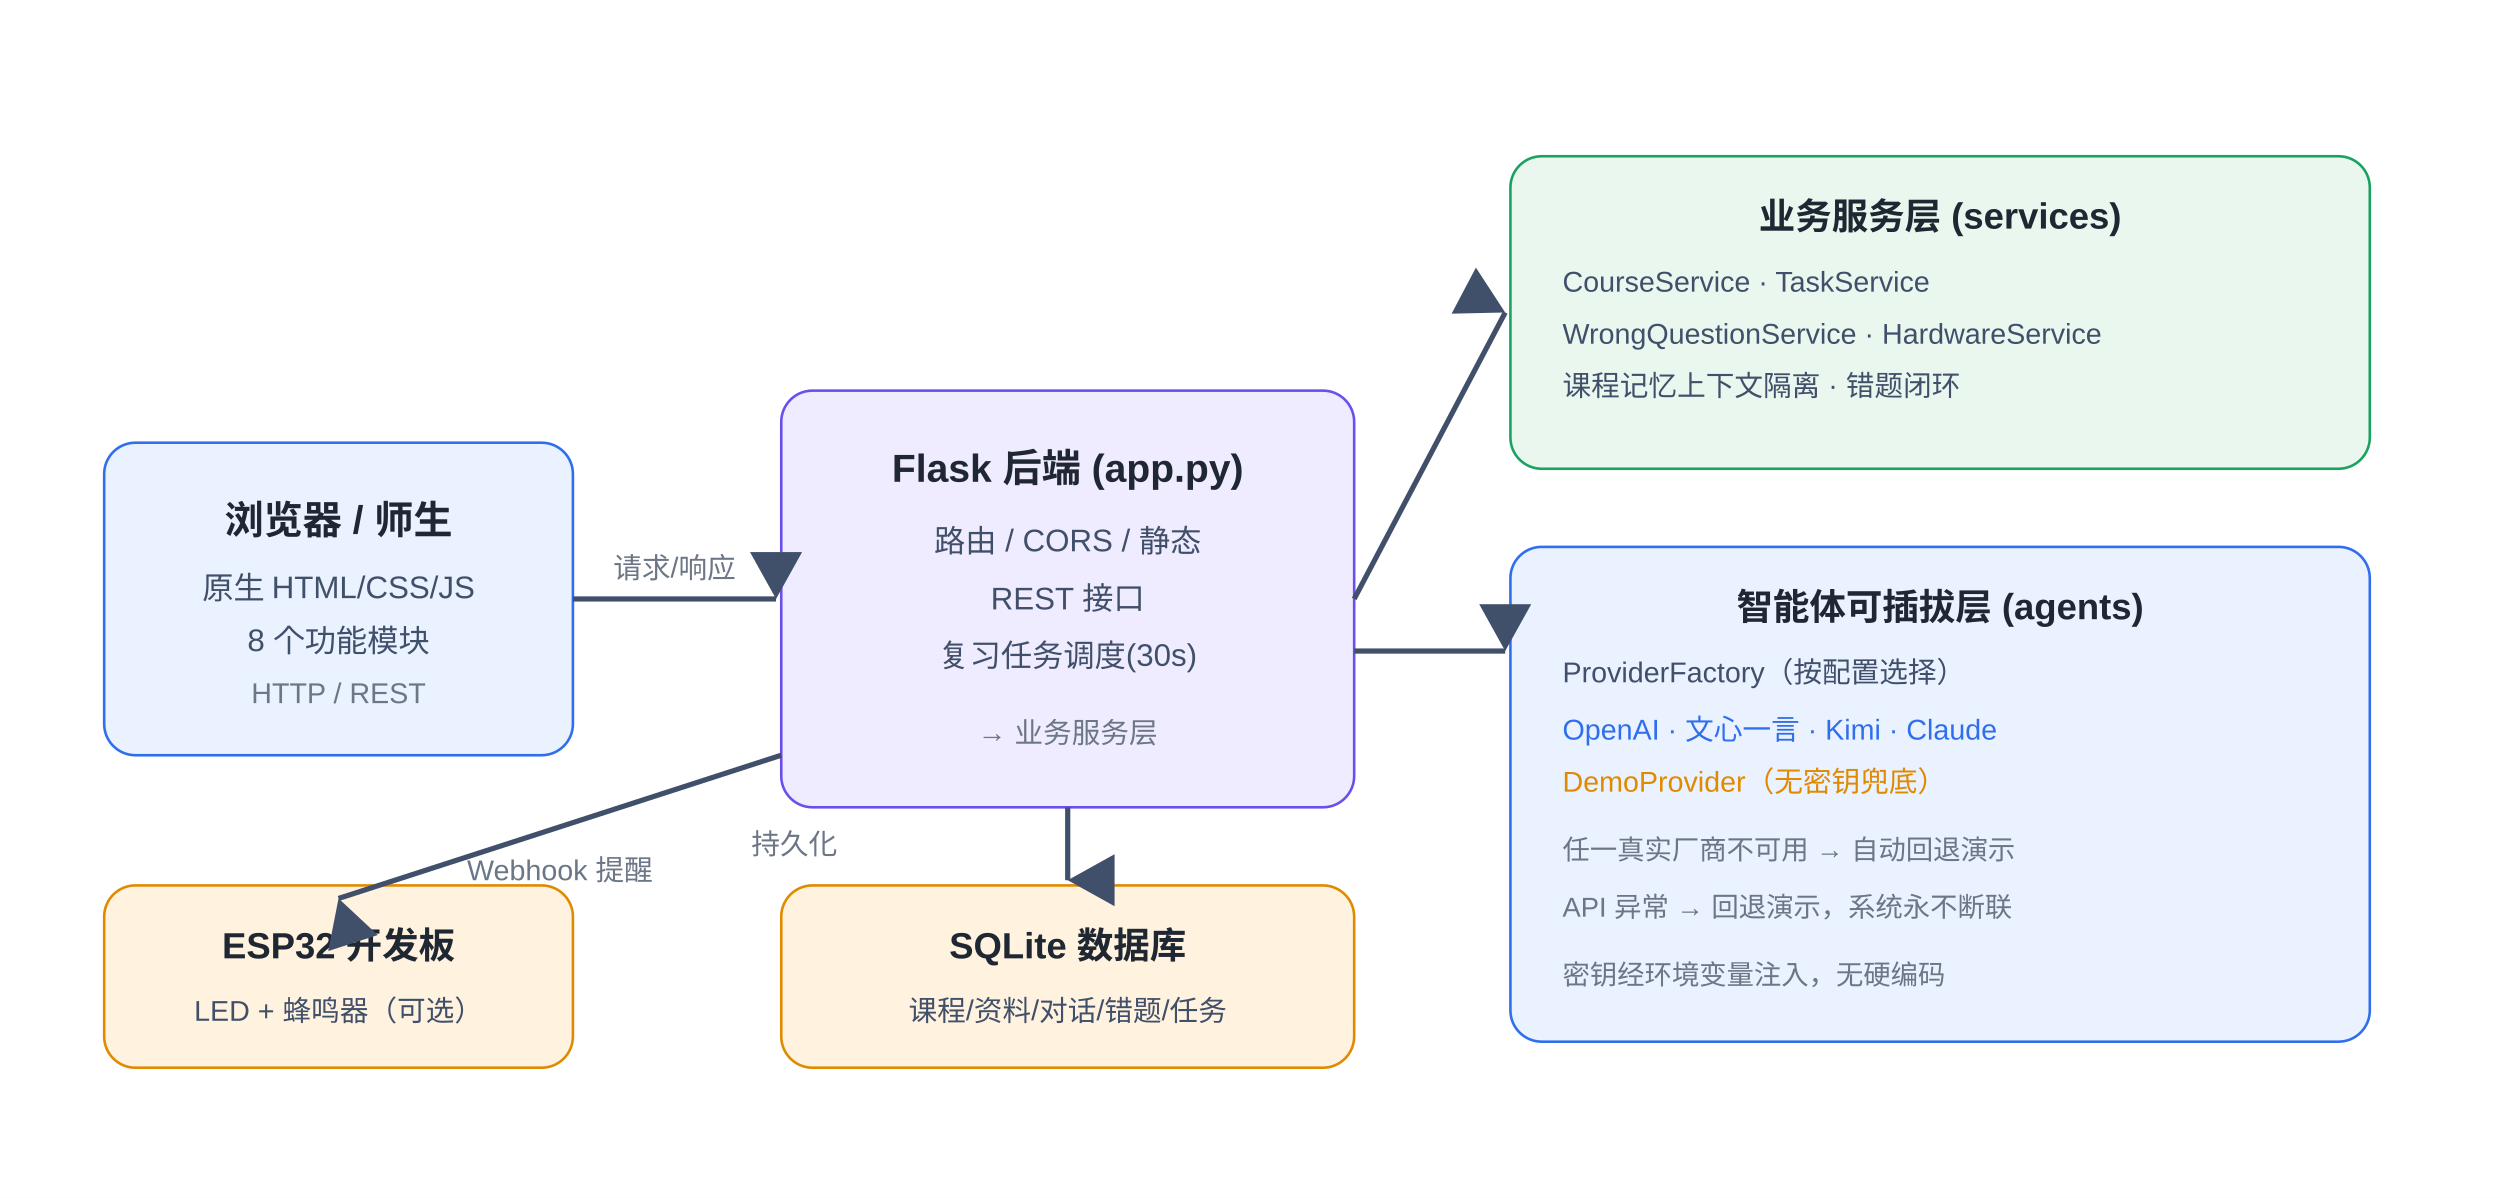
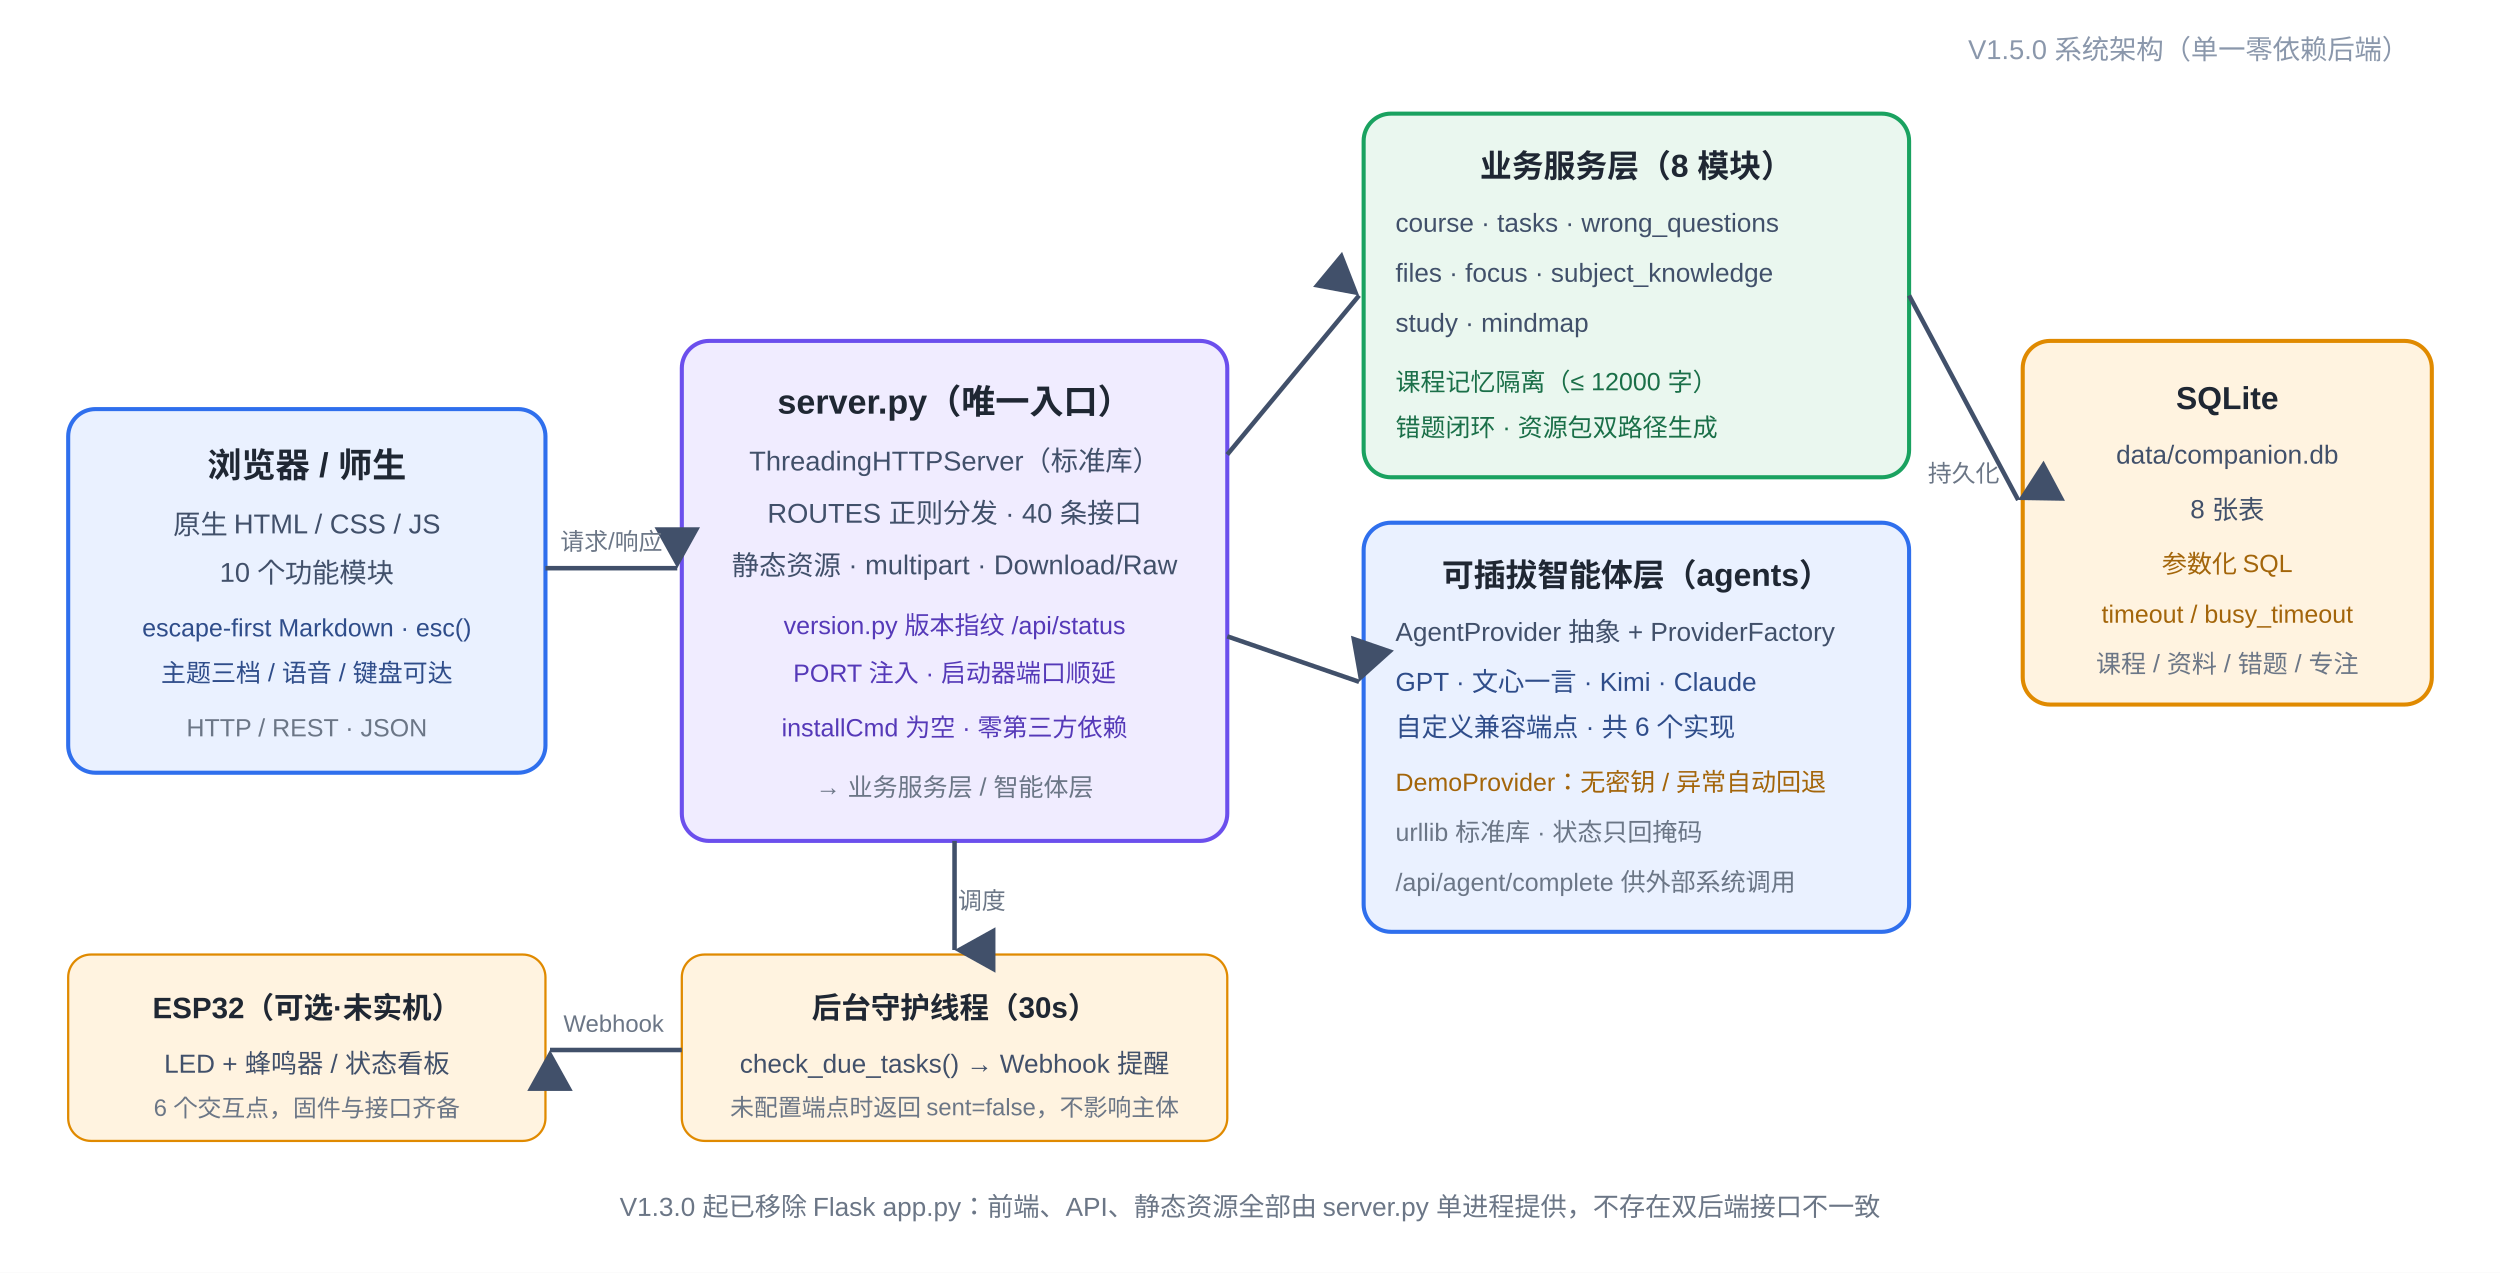
- <svg xmlns="http://www.w3.org/2000/svg" width="960" height="460" viewBox="0 0 960 460" font-family="Arial, 'Microsoft YaHei', sans-serif">
-   <rect width="960" height="460" fill="#ffffff" />
-   <rect x="40" y="170" width="180" height="120" rx="12" fill="#eaf1ff" stroke="#2f6fed" />
-   <text x="130" y="205" font-size="15" font-weight="700" fill="#1f2733" text-anchor="middle">浏览器 / 师生</text>
-   <text x="130" y="230" font-size="12" fill="#41506a" text-anchor="middle">原生 HTML/CSS/JS</text>
-   <text x="130" y="250" font-size="12" fill="#41506a" text-anchor="middle">8 个功能模块</text>
-   <text x="130" y="270" font-size="11" fill="#6b7686" text-anchor="middle">HTTP / REST</text>
-   <rect x="300" y="150" width="220" height="160" rx="12" fill="#f0ecff" stroke="#6b4fed" />
-   <text x="410" y="185" font-size="15" font-weight="700" fill="#1f2733" text-anchor="middle">Flask 后端 (app.py)</text>
-   <text x="410" y="212" font-size="12" fill="#41506a" text-anchor="middle">路由 / CORS / 静态</text>
-   <text x="410" y="234" font-size="12" fill="#41506a" text-anchor="middle">REST 接口</text>
-   <text x="410" y="256" font-size="12" fill="#41506a" text-anchor="middle">复习任务调度(30s)</text>
-   <text x="410" y="285" font-size="11" fill="#6b7686" text-anchor="middle">→ 业务服务层</text>
-   <rect x="580" y="60" width="330" height="120" rx="12" fill="#eaf7ef" stroke="#1aa260" />
-   <text x="745" y="88" font-size="14" font-weight="700" fill="#1f2733" text-anchor="middle">业务服务层 (services)</text>
-   <text x="600" y="112" font-size="11" fill="#41506a">CourseService · TaskService</text>
-   <text x="600" y="132" font-size="11" fill="#41506a">WrongQuestionService · HardwareService</text>
-   <text x="600" y="152" font-size="11" fill="#41506a">课程记忆上下文隔离 · 错题闭环</text>
-   <rect x="580" y="210" width="330" height="190" rx="12" fill="#eaf1ff" stroke="#2f6fed" />
-   <text x="745" y="238" font-size="14" font-weight="700" fill="#1f2733" text-anchor="middle">智能体可插拔层 (agents)</text>
-   <text x="600" y="262" font-size="11" fill="#41506a">ProviderFactory（按配置选择）</text>
-   <text x="600" y="284" font-size="11" fill="#2f6fed">OpenAI · 文心一言 · Kimi · Claude</text>
-   <text x="600" y="304" font-size="11" fill="#e08a00">DemoProvider（无密钥兜底）</text>
-   <text x="600" y="330" font-size="10.5" fill="#6b7686">任一真实厂商不可用 → 自动回退演示</text>
-   <text x="600" y="352" font-size="10.5" fill="#6b7686">API 异常 → 回退演示，系统永不断联</text>
-   <text x="600" y="378" font-size="10.5" fill="#6b7686">密钥经环境变量注入，无硬编码</text>
-   <rect x="300" y="340" width="220" height="70" rx="12" fill="#fff3e0" stroke="#e08a00" />
-   <text x="410" y="368" font-size="14" font-weight="700" fill="#1f2733" text-anchor="middle">SQLite 数据库</text>
-   <text x="410" y="392" font-size="11" fill="#41506a" text-anchor="middle">课程/资料/对话/错题/任务</text>
-   <rect x="40" y="340" width="180" height="70" rx="12" fill="#fff3e0" stroke="#e08a00" />
-   <text x="130" y="368" font-size="14" font-weight="700" fill="#1f2733" text-anchor="middle">ESP32 开发板</text>
-   <text x="130" y="392" font-size="11" fill="#41506a" text-anchor="middle">LED + 蜂鸣器（可选）</text>
-   <g stroke="#41506a" stroke-width="2" fill="none" marker-end="url(#a)">
-     <path d="M220 230 L298 230" />
-     <path d="M410 310 L410 338" />
-     <path d="M520 230 L578 120" />
-     <path d="M520 250 L578 250" />
-     <path d="M300 290 L130 345" />
-   </g>
+ <svg xmlns="http://www.w3.org/2000/svg" width="1100" height="560" viewBox="0 0 1100 560" font-family="Arial, 'Microsoft YaHei', sans-serif">
+   <rect width="1100" height="560" fill="#ffffff" />
+   <text x="1060" y="26" font-size="12" fill="#8a97ab" text-anchor="end">V1.5.0 系统架构（单一零依赖后端）</text>
  <defs>
    <marker id="a" markerWidth="10" markerHeight="10" refX="5" refY="9" orient="auto">
      <path d="M0 0 L10 0 L5 9 Z" fill="#41506a" />
    </marker>
  </defs>
-   <text x="259" y="222" font-size="11" fill="#6b7686" text-anchor="middle">请求/响应</text>
-   <text x="305" y="328" font-size="11" fill="#6b7686" text-anchor="middle">持久化</text>
-   <text x="215" y="338" font-size="11" fill="#6b7686" text-anchor="middle">Webhook 提醒</text>
+   <rect x="30" y="180" width="210" height="160" rx="12" fill="#eaf1ff" stroke="#2f6fed" stroke-width="1.8" />
+   <text x="135" y="210" font-size="15" font-weight="700" fill="#1f2733" text-anchor="middle">浏览器 / 师生</text>
+   <text x="135" y="235" font-size="12" fill="#41506a" text-anchor="middle">原生 HTML / CSS / JS</text>
+   <text x="135" y="256" font-size="12" fill="#41506a" text-anchor="middle">10 个功能模块</text>
+   <text x="135" y="280" font-size="11" fill="#2f4d8a" text-anchor="middle">escape-first Markdown · esc()</text>
+   <text x="135" y="300" font-size="11" fill="#2f4d8a" text-anchor="middle">主题三档 / 语音 / 键盘可达</text>
+   <text x="135" y="324" font-size="11" fill="#6b7686" text-anchor="middle">HTTP / REST · JSON</text>
+   <rect x="300" y="150" width="240" height="220" rx="12" fill="#f0ecff" stroke="#6b4fed" stroke-width="1.8" />
+   <text x="420" y="182" font-size="15" font-weight="700" fill="#1f2733" text-anchor="middle">server.py（唯一入口）</text>
+   <text x="420" y="207" font-size="12" fill="#41506a" text-anchor="middle">ThreadingHTTPServer（标准库）</text>
+   <text x="420" y="230" font-size="12" fill="#41506a" text-anchor="middle">ROUTES 正则分发 · 40 条接口</text>
+   <text x="420" y="253" font-size="12" fill="#41506a" text-anchor="middle">静态资源 · multipart · Download/Raw</text>
+   <text x="420" y="279" font-size="11" fill="#5539b8" text-anchor="middle">version.py 版本指纹 /api/status</text>
+   <text x="420" y="300" font-size="11" fill="#5539b8" text-anchor="middle">PORT 注入 · 启动器端口顺延</text>
+   <text x="420" y="324" font-size="11" fill="#5539b8" text-anchor="middle">installCmd 为空 · 零第三方依赖</text>
+   <text x="420" y="350" font-size="11" fill="#6b7686" text-anchor="middle">→ 业务服务层 / 智能体层</text>
+   <rect x="600" y="50" width="240" height="160" rx="12" fill="#eaf7ef" stroke="#1aa260" stroke-width="1.8" />
+   <text x="720" y="78" font-size="14" font-weight="700" fill="#1f2733" text-anchor="middle">业务服务层（8 模块）</text>
+   <text x="614" y="102" font-size="11.5" fill="#41506a">course · tasks · wrong_questions</text>
+   <text x="614" y="124" font-size="11.5" fill="#41506a">files · focus · subject_knowledge</text>
+   <text x="614" y="146" font-size="11.5" fill="#41506a">study · mindmap</text>
+   <text x="614" y="172" font-size="11" fill="#1a6f48">课程记忆隔离（≤ 12000 字）</text>
+   <text x="614" y="192" font-size="11" fill="#1a6f48">错题闭环 · 资源包双路径生成</text>
+   <rect x="600" y="230" width="240" height="180" rx="12" fill="#eaf1ff" stroke="#2f6fed" stroke-width="1.8" />
+   <text x="720" y="258" font-size="14" font-weight="700" fill="#1f2733" text-anchor="middle">可插拔智能体层（agents）</text>
+   <text x="614" y="282" font-size="11.5" fill="#41506a">AgentProvider 抽象 + ProviderFactory</text>
+   <text x="614" y="304" font-size="11.5" fill="#2f4d8a">GPT · 文心一言 · Kimi · Claude</text>
+   <text x="614" y="324" font-size="11.5" fill="#2f4d8a">自定义兼容端点 · 共 6 个实现</text>
+   <text x="614" y="348" font-size="11" fill="#a3650a">DemoProvider：无密钥 / 异常自动回退</text>
+   <text x="614" y="370" font-size="11" fill="#6b7686">urllib 标准库 · 状态只回掩码</text>
+   <text x="614" y="392" font-size="11" fill="#6b7686">/api/agent/complete 供外部系统调用</text>
+   <rect x="890" y="150" width="180" height="160" rx="12" fill="#fff3e0" stroke="#e08a00" stroke-width="1.8" />
+   <text x="980" y="180" font-size="14" font-weight="700" fill="#1f2733" text-anchor="middle">SQLite</text>
+   <text x="980" y="204" font-size="11.5" fill="#41506a" text-anchor="middle">data/companion.db</text>
+   <text x="980" y="228" font-size="11.5" fill="#41506a" text-anchor="middle">8 张表</text>
+   <text x="980" y="252" font-size="11" fill="#a3650a" text-anchor="middle">参数化 SQL</text>
+   <text x="980" y="274" font-size="11" fill="#a3650a" text-anchor="middle">timeout / busy_timeout</text>
+   <text x="980" y="296" font-size="11" fill="#6b7686" text-anchor="middle">课程 / 资料 / 错题 / 专注</text>
+   <rect x="300" y="420" width="240" height="82" rx="10" fill="#fff3e0" stroke="#e08a00" />
+   <text x="420" y="448" font-size="13" font-weight="700" fill="#1f2733" text-anchor="middle">后台守护线程（30s）</text>
+   <text x="420" y="472" font-size="11.5" fill="#41506a" text-anchor="middle">check_due_tasks() → Webhook 提醒</text>
+   <text x="420" y="491" font-size="10.5" fill="#6b7686" text-anchor="middle">未配置端点时返回 sent=false，不影响主体</text>
+   <rect x="30" y="420" width="210" height="82" rx="10" fill="#fff3e0" stroke="#e08a00" />
+   <text x="135" y="448" font-size="13" font-weight="700" fill="#1f2733" text-anchor="middle">ESP32（可选·未实机）</text>
+   <text x="135" y="472" font-size="11.5" fill="#41506a" text-anchor="middle">LED + 蜂鸣器 / 状态看板</text>
+   <text x="135" y="491" font-size="10.5" fill="#6b7686" text-anchor="middle">6 个交互点，固件与接口齐备</text>
+   <g stroke="#41506a" stroke-width="2" fill="none" marker-end="url(#a)">
+     <path d="M240 250 L298 250" />
+     <path d="M540 200 L598 130" />
+     <path d="M540 280 L598 300" />
+     <path d="M840 130 L888 220" />
+     <path d="M420 370 L420 418" />
+     <path d="M300 462 L242 462" />
+   </g>
+   <text x="269" y="242" font-size="10.5" fill="#6b7686" text-anchor="middle">请求/响应</text>
+   <text x="432" y="400" font-size="10.5" fill="#6b7686" text-anchor="middle">调度</text>
+   <text x="270" y="454" font-size="10.5" fill="#6b7686" text-anchor="middle">Webhook</text>
+   <text x="864" y="212" font-size="10.5" fill="#6b7686" text-anchor="middle">持久化</text>
+   <text x="550" y="535" font-size="11.5" fill="#6b7686" text-anchor="middle">V1.3.0 起已移除 Flask app.py：前端、API、静态资源全部由 server.py 单进程提供，不存在双后端接口不一致</text>
</svg>
